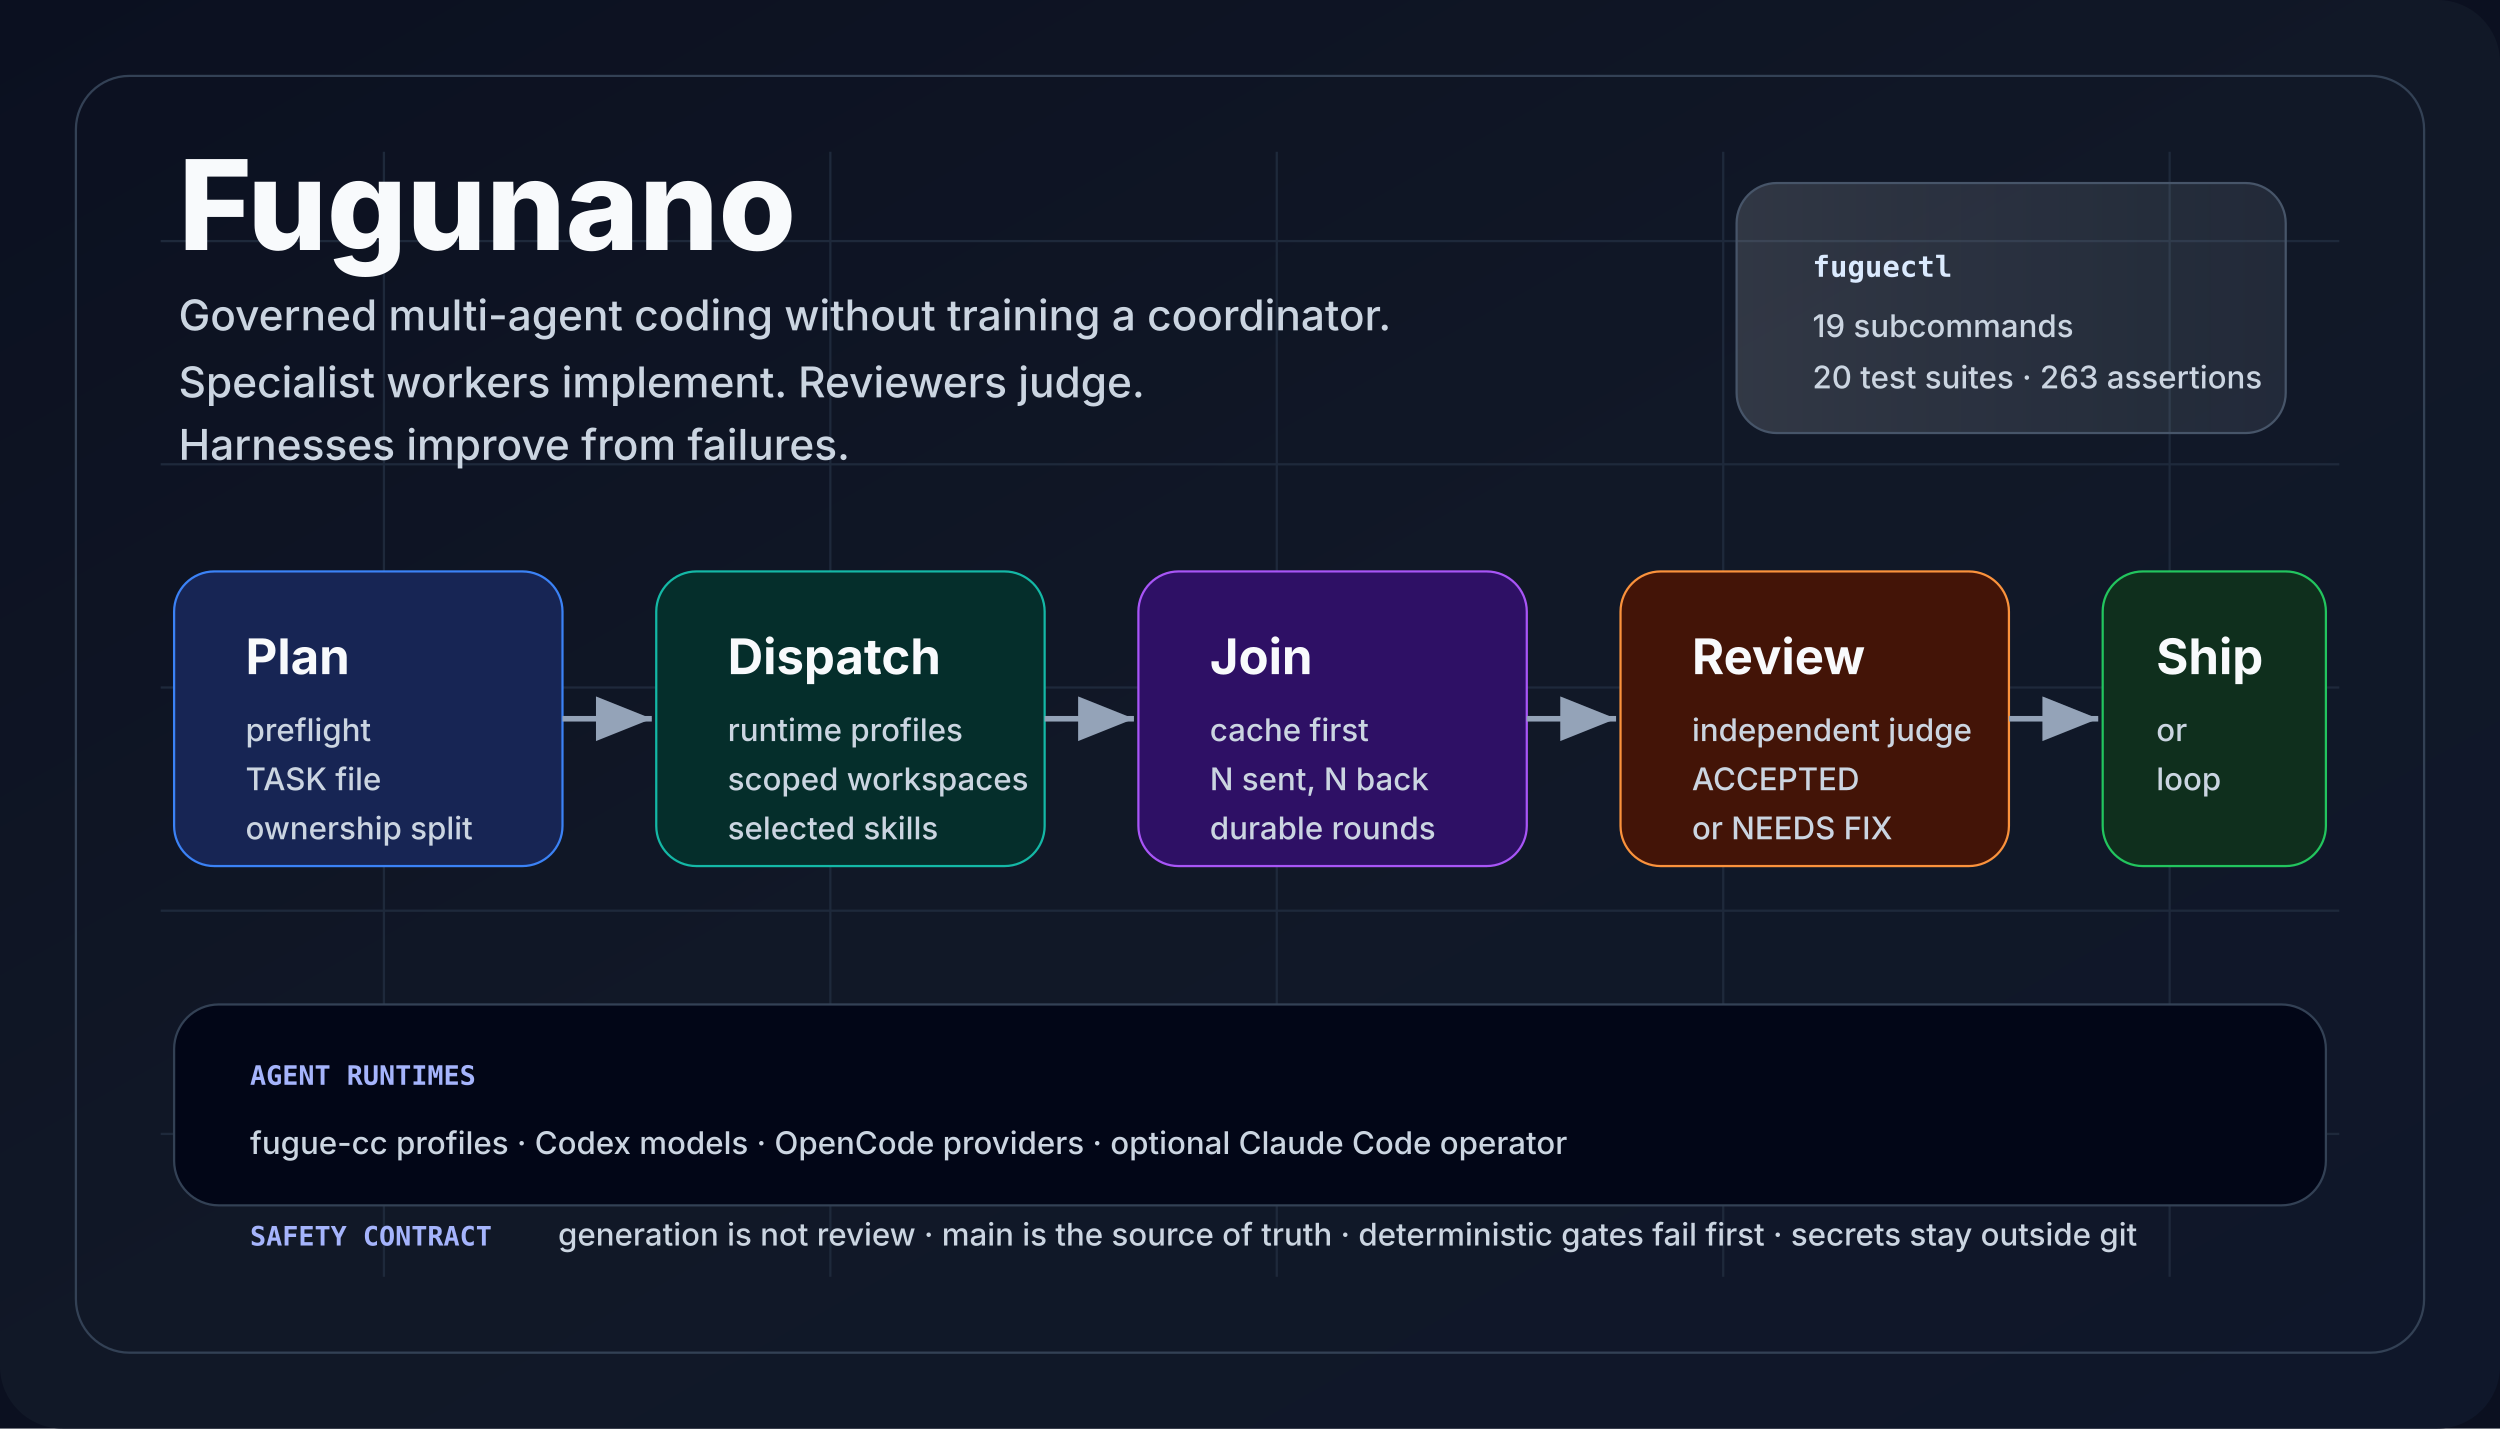
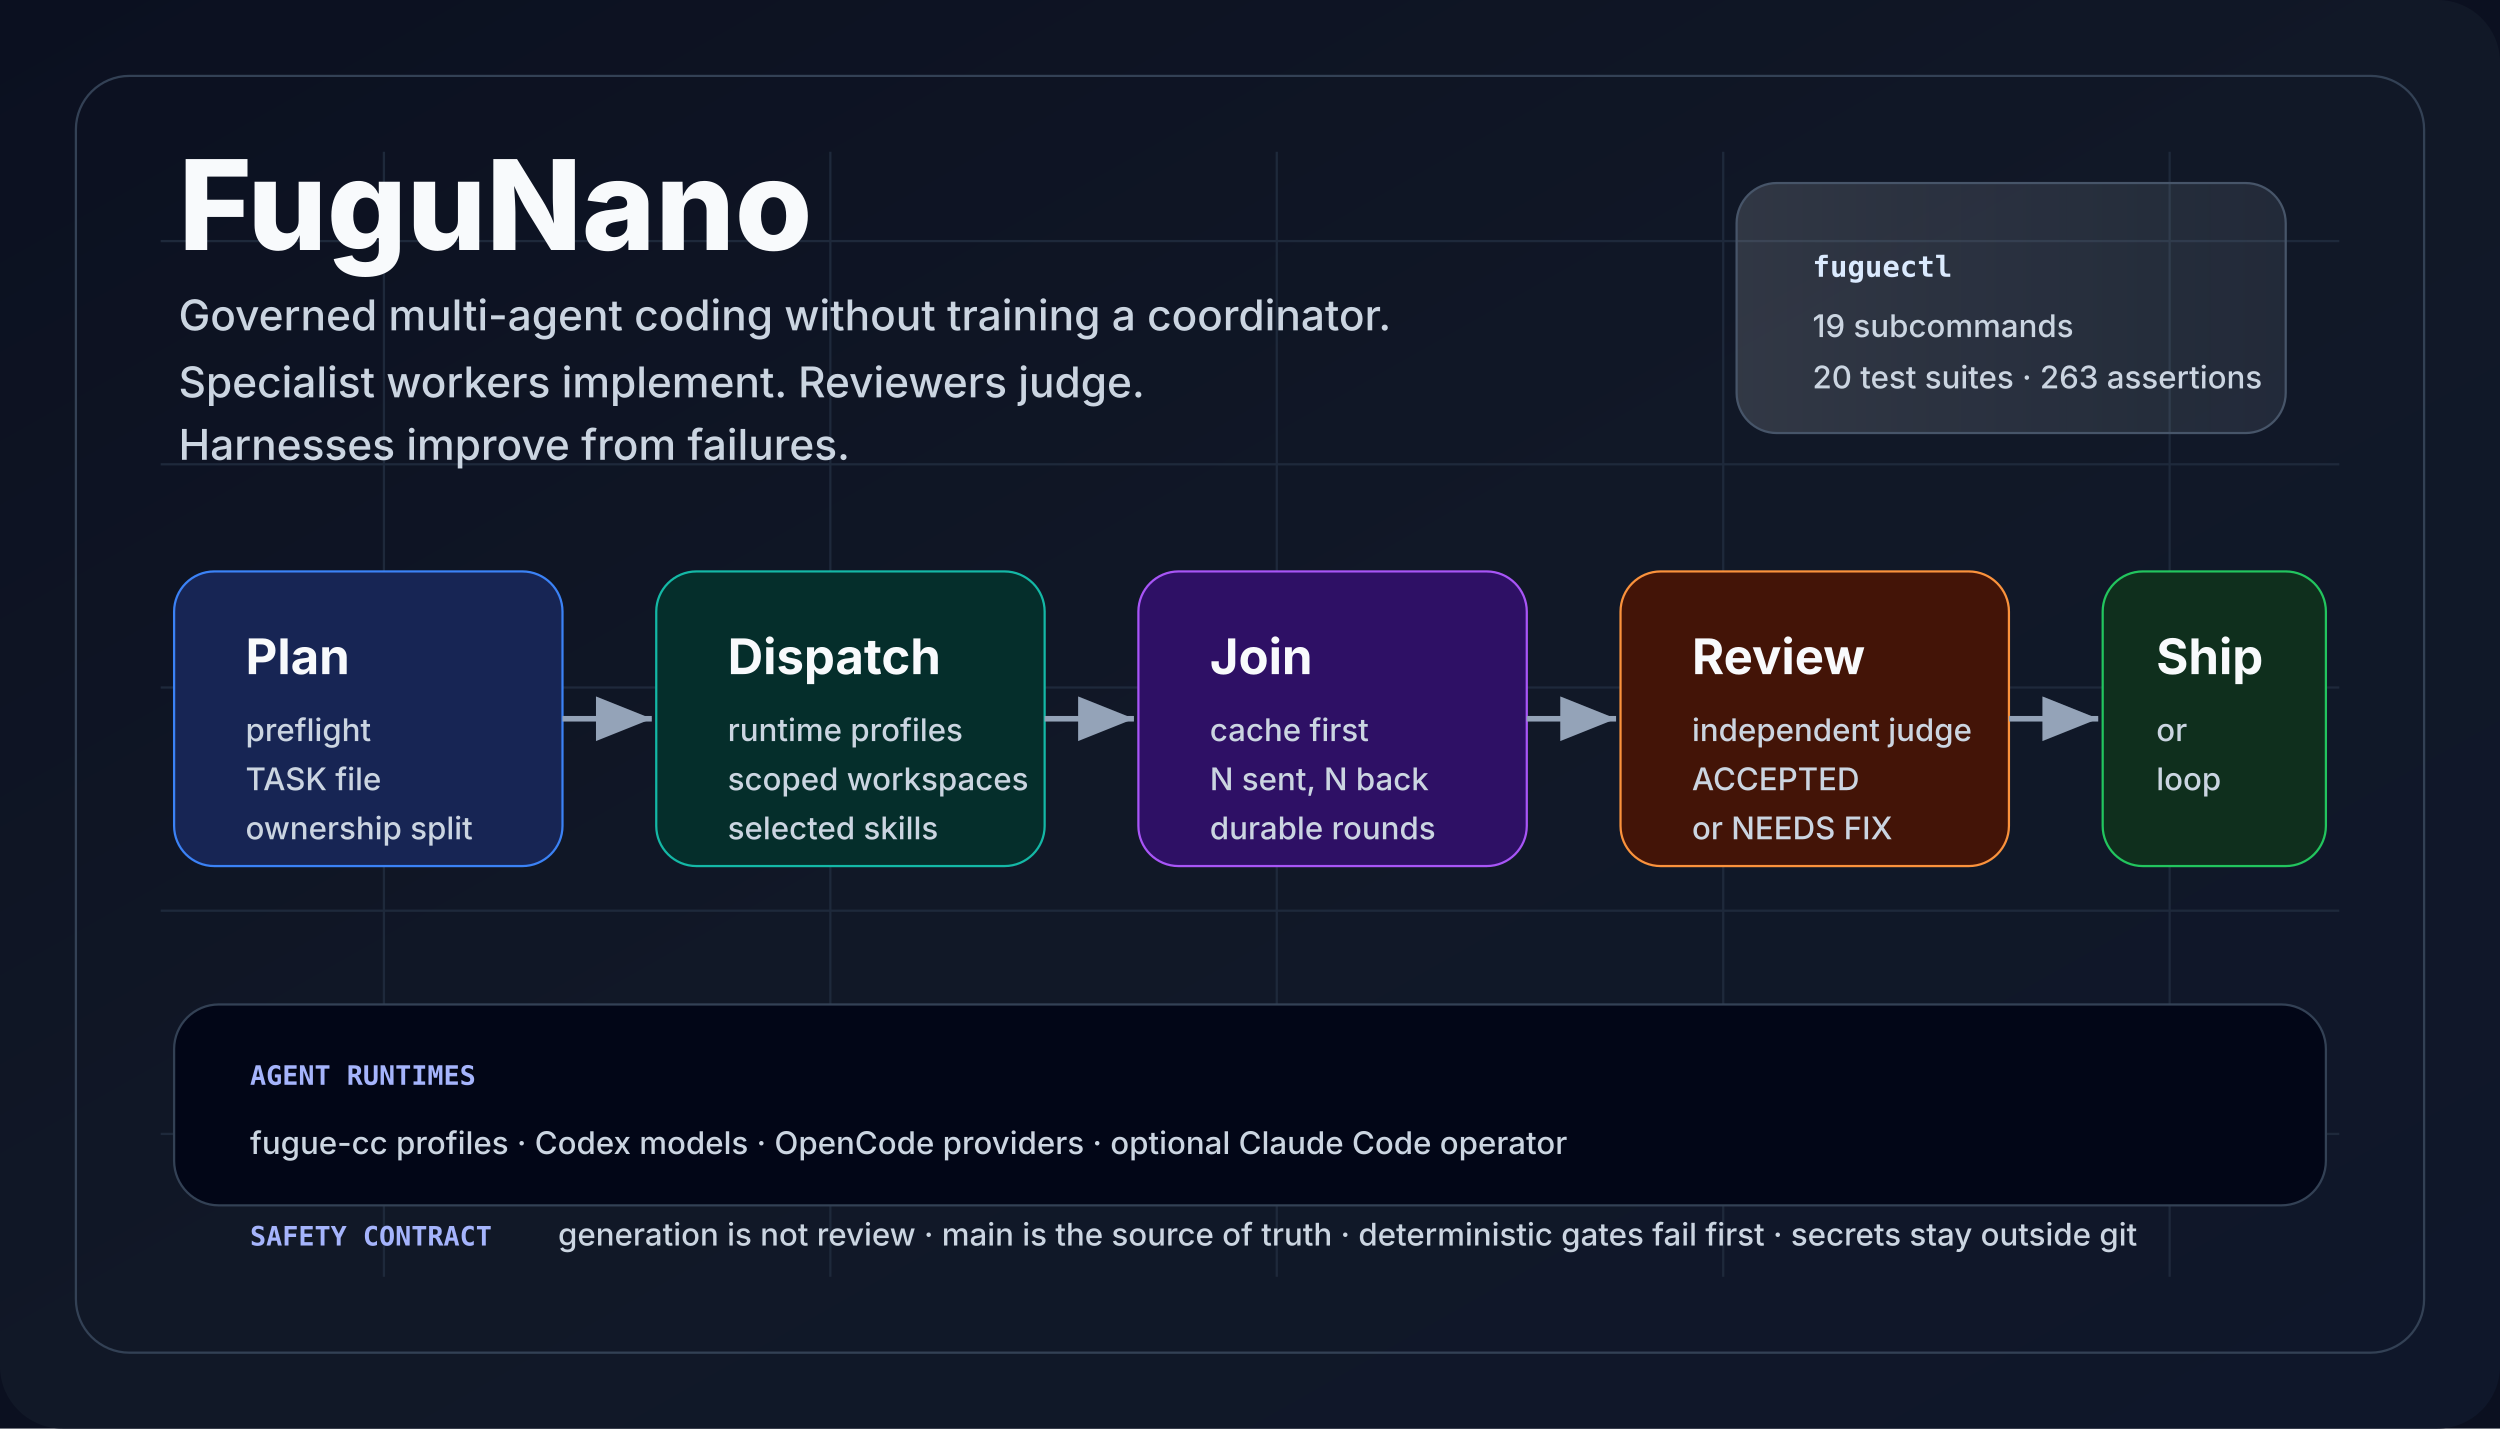
<svg xmlns="http://www.w3.org/2000/svg" viewBox="0 0 1120 640" role="img" aria-labelledby="title desc">
  <defs>
    <linearGradient id="bg" x1="0" x2="1" y1="0" y2="1">
      <stop offset="0" stop-color="#0b1020" />
      <stop offset="0.5" stop-color="#111827" />
      <stop offset="1" stop-color="#0f172a" />
    </linearGradient>
    <linearGradient id="panel" x1="0" x2="1">
      <stop offset="0" stop-color="#f8fafc" stop-opacity="0.14" />
      <stop offset="1" stop-color="#e0f2fe" stop-opacity="0.08" />
    </linearGradient>
    <marker id="arrow" markerWidth="12" markerHeight="12" refX="10" refY="4" orient="auto">
      <path d="M0,0 L10,4 L0,8 Z" fill="#94a3b8" />
    </marker>
    <style>
      .title {
        font:
          800 56px -apple-system,
          BlinkMacSystemFont,
          "Segoe UI",
          sans-serif;
        fill: #f8fafc;
        letter-spacing: 0;
      }
      .tag {
        font:
          500 19px -apple-system,
          BlinkMacSystemFont,
          "Segoe UI",
          sans-serif;
        fill: #cbd5e1;
        letter-spacing: 0;
      }
      .cardTitle {
        font:
          750 22px -apple-system,
          BlinkMacSystemFont,
          "Segoe UI",
          sans-serif;
        fill: #f8fafc;
        letter-spacing: 0;
      }
      .cardText {
        font:
          500 14px -apple-system,
          BlinkMacSystemFont,
          "Segoe UI",
          sans-serif;
        fill: #cbd5e1;
        letter-spacing: 0;
      }
      .tiny {
        font:
          600 12px ui-monospace,
          SFMono-Regular,
          Menlo,
          Consolas,
          monospace;
        fill: #a5b4fc;
        letter-spacing: 0;
      }
      .chip {
        font:
          700 13px ui-monospace,
          SFMono-Regular,
          Menlo,
          Consolas,
          monospace;
        fill: #dbeafe;
        letter-spacing: 0;
      }
    </style>
  </defs>
  <rect width="1120" height="640" fill="#0b1020" />
  <rect width="1120" height="640" rx="28" fill="url(#bg)" />
  <path d="M72 108 H1048 M72 208 H1048 M72 308 H1048 M72 408 H1048 M72 508 H1048 M172 68 V572 M372 68 V572 M572 68 V572 M772 68 V572 M972 68 V572" stroke="#1e293b" stroke-width="1" />
  <rect x="34" y="34" width="1052" height="572" rx="24" fill="none" stroke="#334155" />
-   <text x="80" y="112" class="title">Fugunano</text>
+   <text x="80" y="112" class="title">FuguNano</text>
  <text x="80" y="148" class="tag">
    Governed multi-agent coding without training a coordinator.
  </text>
  <text x="80" y="178" class="tag">
    Specialist workers implement. Reviewers judge.
  </text>
  <text x="80" y="206" class="tag">Harnesses improve from failures.</text>
  <rect x="778" y="82" width="246" height="112" rx="18" fill="url(#panel)" stroke="#475569" />
  <text x="812" y="124" class="chip">fuguectl</text>
  <text x="812" y="151" class="cardText">19 subcommands</text>
  <text x="812" y="174" class="cardText">20 test suites · 263 assertions</text>
  <rect x="78" y="256" width="174" height="132" rx="18" fill="#172554" stroke="#3b82f6" />
  <text x="110" y="302" class="cardTitle">Plan</text>
  <text x="110" y="332" class="cardText">preflight</text>
  <text x="110" y="354" class="cardText">TASK file</text>
  <text x="110" y="376" class="cardText">ownership split</text>
  <rect x="294" y="256" width="174" height="132" rx="18" fill="#052e2b" stroke="#14b8a6" />
  <text x="326" y="302" class="cardTitle">Dispatch</text>
  <text x="326" y="332" class="cardText">runtime profiles</text>
  <text x="326" y="354" class="cardText">scoped workspaces</text>
  <text x="326" y="376" class="cardText">selected skills</text>
  <rect x="510" y="256" width="174" height="132" rx="18" fill="#2e1065" stroke="#a855f7" />
  <text x="542" y="302" class="cardTitle">Join</text>
  <text x="542" y="332" class="cardText">cache first</text>
  <text x="542" y="354" class="cardText">N sent, N back</text>
  <text x="542" y="376" class="cardText">durable rounds</text>
  <rect x="726" y="256" width="174" height="132" rx="18" fill="#431407" stroke="#fb923c" />
  <text x="758" y="302" class="cardTitle">Review</text>
  <text x="758" y="332" class="cardText">independent judge</text>
  <text x="758" y="354" class="cardText">ACCEPTED</text>
  <text x="758" y="376" class="cardText">or NEEDS FIX</text>
  <rect x="942" y="256" width="100" height="132" rx="18" fill="#0f2f1d" stroke="#22c55e" />
  <text x="966" y="302" class="cardTitle">Ship</text>
  <text x="966" y="332" class="cardText">or</text>
  <text x="966" y="354" class="cardText">loop</text>
  <line x1="252" y1="322" x2="292" y2="322" stroke="#94a3b8" stroke-width="2.5" marker-end="url(#arrow)" />
  <line x1="468" y1="322" x2="508" y2="322" stroke="#94a3b8" stroke-width="2.5" marker-end="url(#arrow)" />
  <line x1="684" y1="322" x2="724" y2="322" stroke="#94a3b8" stroke-width="2.5" marker-end="url(#arrow)" />
  <line x1="900" y1="322" x2="940" y2="322" stroke="#94a3b8" stroke-width="2.5" marker-end="url(#arrow)" />
  <rect x="78" y="450" width="964" height="90" rx="20" fill="#020617" stroke="#334155" />
  <text x="112" y="486" class="tiny">AGENT RUNTIMES</text>
  <text x="112" y="517" class="cardText">
    fugue-cc profiles · Codex models · OpenCode providers · optional Claude Code
    operator
  </text>
  <text x="112" y="558" class="tiny">SAFETY CONTRACT</text>
  <text x="250" y="558" class="cardText">
    generation is not review · main is the source of truth · deterministic gates
    fail first · secrets stay outside git
  </text>
</svg>
